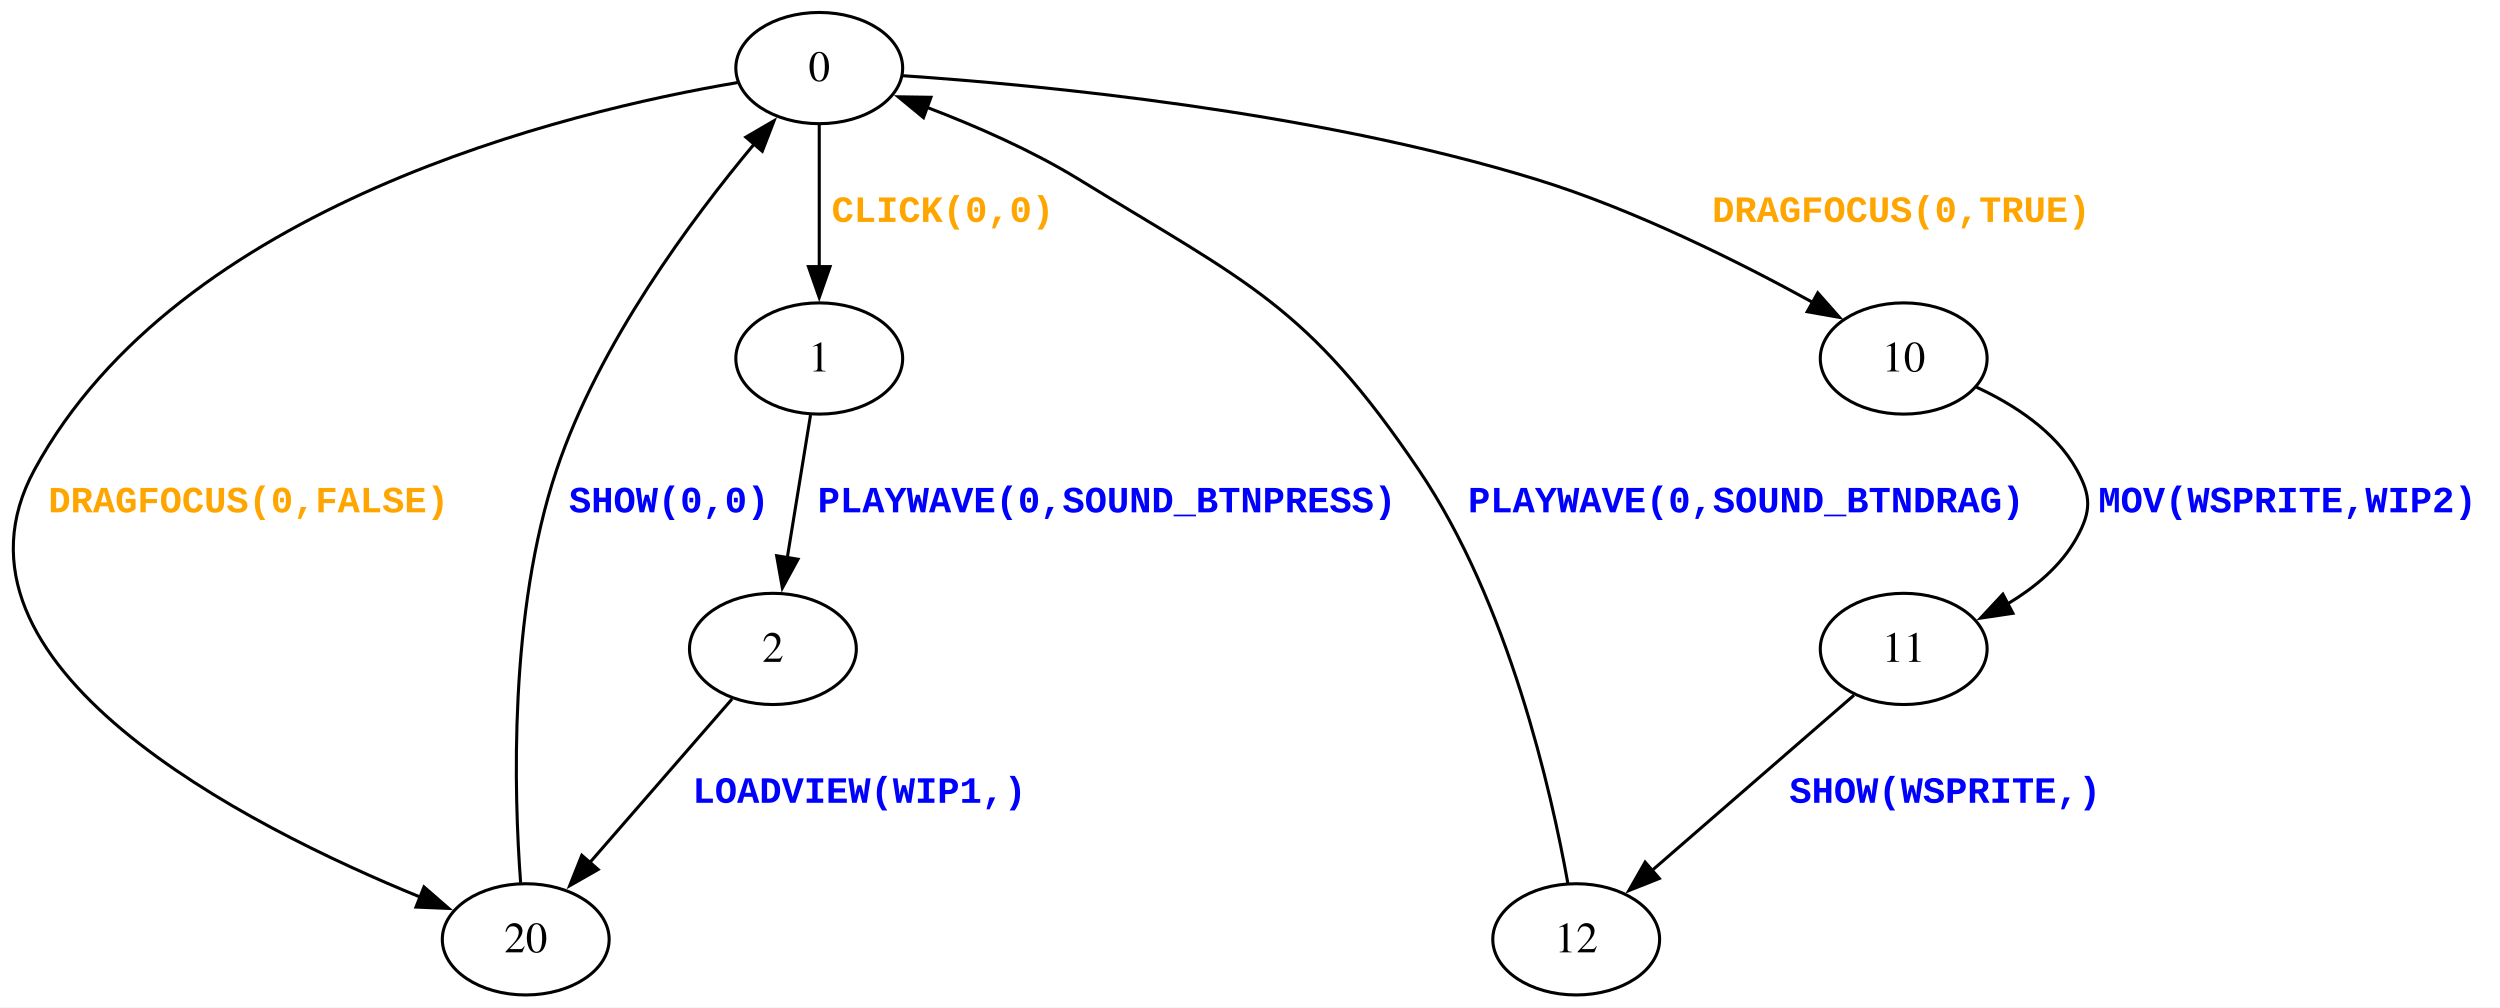
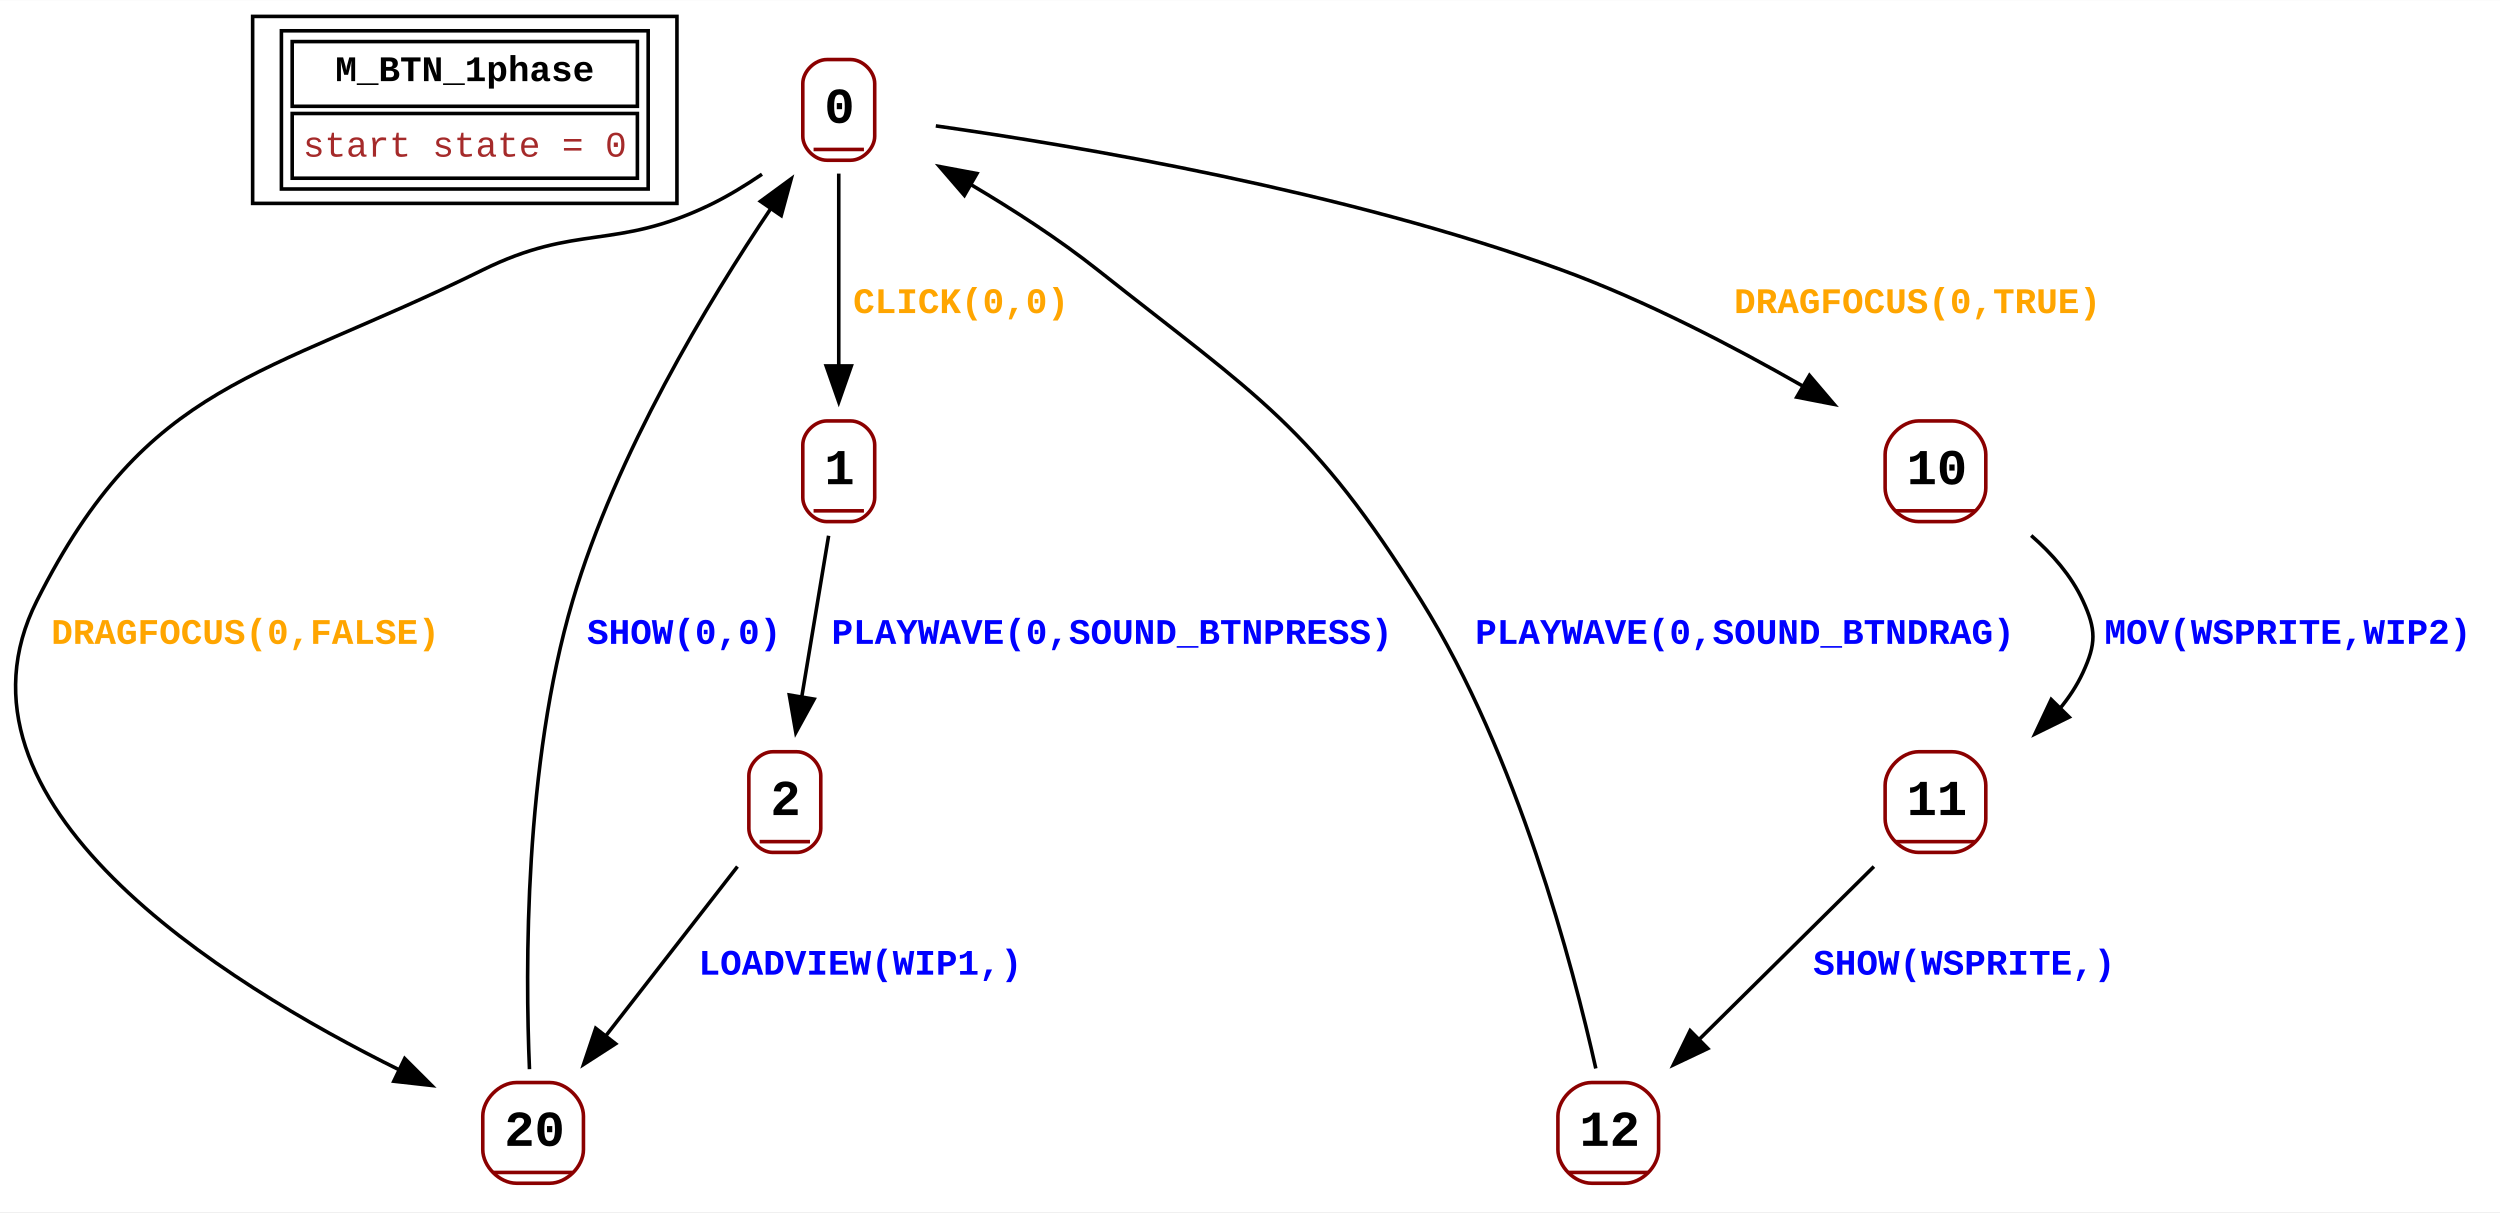
- <svg xmlns="http://www.w3.org/2000/svg" width="809pt" height="326pt" viewBox="0.00 0.00 809.16 326.00">
-   <g id="graph0" class="graph" transform="scale(1 1) rotate(0) translate(4 322)">
-     <polygon fill="white" stroke="none" points="-4,4 -4,-322 805.16,-322 805.16,4 -4,4" />
+ <svg xmlns="http://www.w3.org/2000/svg" width="695pt" height="337pt" viewBox="0.00 0.00 695.26 337.00">
+   <g id="graph0" class="graph" transform="scale(1 1) rotate(0) translate(4 333)">
+     <polygon fill="white" stroke="none" points="-4,4 -4,-333 691.26,-333 691.26,4 -4,4" />
    <g id="node1" class="node">
-       <ellipse fill="none" stroke="black" cx="261.16" cy="-300" rx="27" ry="18" />
-       <text text-anchor="middle" x="261.16" y="-295.8" font-family="Times,serif" font-size="14.00">0</text>
+       <polygon fill="none" stroke="black" points="66.26,-276.5 66.26,-328.5 184.26,-328.5 184.26,-276.5 66.26,-276.5" />
+       <polygon fill="none" stroke="black" points="77.26,-303.5 77.26,-321.5 173.26,-321.5 173.26,-303.5 77.26,-303.5" />
+       <text text-anchor="start" x="89.25" y="-310.5" font-family="Courier New" font-weight="bold" font-size="10.00">M_BTN_1phase</text>
+       <polygon fill="none" stroke="black" points="77.26,-283.5 77.26,-301.5 173.26,-301.5 173.26,-283.5 77.26,-283.5" />
+       <text text-anchor="start" x="80.26" y="-289.5" font-family="Courier New" font-size="10.00" fill="brown">start state = 0</text>
+       <polygon fill="none" stroke="black" points="74.26,-280.5 74.26,-324.5 176.26,-324.5 176.26,-280.5 74.26,-280.5" />
    </g>
    <g id="node2" class="node">
-       <ellipse fill="none" stroke="black" cx="261.16" cy="-206" rx="27" ry="18" />
-       <text text-anchor="middle" x="261.16" y="-201.8" font-family="Times,serif" font-size="14.00">1</text>
+       <polyline fill="none" stroke="darkred" points="222.26,-291.5 236.26,-291.5" />
+       <text text-anchor="start" x="225.26" y="-298.9" font-family="Courier New" font-weight="bold" font-size="14.00">0</text>
+       <path fill="none" stroke="darkred" d="M225.93,-288.5C225.93,-288.5 232.59,-288.5 232.59,-288.5 235.93,-288.5 239.26,-291.83 239.26,-295.17 239.26,-295.17 239.26,-309.83 239.26,-309.83 239.26,-313.17 235.93,-316.5 232.59,-316.5 232.59,-316.5 225.93,-316.5 225.93,-316.5 222.59,-316.5 219.26,-313.17 219.26,-309.83 219.26,-309.83 219.26,-295.17 219.26,-295.17 219.26,-291.83 222.59,-288.5 225.93,-288.5" />
+     </g>
+     <g id="node3" class="node">
+       <polyline fill="none" stroke="darkred" points="222.26,-191 236.26,-191" />
+       <text text-anchor="start" x="225.26" y="-198.4" font-family="Courier New" font-weight="bold" font-size="14.00">1</text>
+       <path fill="none" stroke="darkred" d="M225.93,-188C225.93,-188 232.59,-188 232.59,-188 235.93,-188 239.26,-191.33 239.26,-194.67 239.26,-194.67 239.26,-209.33 239.26,-209.33 239.26,-212.67 235.93,-216 232.59,-216 232.59,-216 225.93,-216 225.93,-216 222.59,-216 219.26,-212.67 219.26,-209.33 219.26,-209.33 219.26,-194.67 219.26,-194.67 219.26,-191.33 222.59,-188 225.93,-188" />
    </g>
    <g id="edge1" class="edge">
-       <path fill="none" stroke="black" d="M261.16,-281.7C261.16,-268.72 261.16,-250.66 261.16,-235.56" />
-       <polygon fill="black" stroke="black" points="264.66,-235.74 261.16,-225.74 257.66,-235.74 264.66,-235.74" />
-       <text text-anchor="start" x="265.16" y="-250.2" font-family="Courier New" font-weight="bold" font-size="12.00" fill="orange">CLICK(0,0)</text>
+       <path fill="none" stroke="black" d="M229.26,-284.79C229.26,-270.14 229.26,-248.55 229.26,-231.23" />
+       <polygon fill="black" stroke="black" points="232.76,-231.3 229.26,-221.3 225.76,-231.3 232.76,-231.3" />
+       <text text-anchor="start" x="233.26" y="-246" font-family="Courier New" font-weight="bold" font-size="10.00" fill="orange">CLICK(0,0)</text>
    </g>
-     <g id="node3" class="node">
-       <ellipse fill="none" stroke="black" cx="612.16" cy="-206" rx="27" ry="18" />
-       <text text-anchor="middle" x="612.16" y="-201.8" font-family="Times,serif" font-size="14.00">10</text>
+     <g id="node4" class="node">
+       <polyline fill="none" stroke="darkred" points="523.26,-191 545.26,-191" />
+       <text text-anchor="start" x="526.26" y="-198.4" font-family="Courier New" font-weight="bold" font-size="14.00">10</text>
+       <path fill="none" stroke="darkred" d="M529.59,-188C529.59,-188 538.93,-188 538.93,-188 543.59,-188 548.26,-192.67 548.26,-197.33 548.26,-197.33 548.26,-206.67 548.26,-206.67 548.26,-211.33 543.59,-216 538.93,-216 538.93,-216 529.59,-216 529.59,-216 524.93,-216 520.26,-211.33 520.26,-206.67 520.26,-206.67 520.26,-197.33 520.26,-197.33 520.26,-192.67 524.93,-188 529.59,-188" />
    </g>
    <g id="edge2" class="edge">
-       <path fill="none" stroke="black" d="M288.18,-297.53C332.05,-294.56 421.13,-286.14 493.16,-264 525.07,-254.19 559.2,-237.09 582.69,-224.17" />
-       <polygon fill="black" stroke="black" points="584.35,-227.25 591.37,-219.31 580.93,-221.14 584.35,-227.25" />
-       <text text-anchor="start" x="550.16" y="-250.2" font-family="Courier New" font-weight="bold" font-size="12.00" fill="orange">DRAGFOCUS(0,TRUE)</text>
+       <path fill="none" stroke="black" d="M256.25,-298.05C295.46,-292.51 370.05,-279.96 430.26,-258 453.52,-249.52 478.07,-236.73 497.47,-225.63" />
+       <polygon fill="black" stroke="black" points="499.22,-228.66 506.09,-220.6 495.69,-222.62 499.22,-228.66" />
+       <text text-anchor="start" x="478.26" y="-246" font-family="Courier New" font-weight="bold" font-size="10.00" fill="orange">DRAGFOCUS(0,TRUE)</text>
    </g>
-     <g id="node4" class="node">
-       <ellipse fill="none" stroke="black" cx="166.16" cy="-18" rx="27" ry="18" />
-       <text text-anchor="middle" x="166.16" y="-13.8" font-family="Times,serif" font-size="14.00">20</text>
+     <g id="node5" class="node">
+       <polyline fill="none" stroke="darkred" points="133.26,-7 155.26,-7" />
+       <text text-anchor="start" x="136.26" y="-14.4" font-family="Courier New" font-weight="bold" font-size="14.00">20</text>
+       <path fill="none" stroke="darkred" d="M139.59,-4C139.59,-4 148.93,-4 148.93,-4 153.59,-4 158.26,-8.67 158.26,-13.33 158.26,-13.33 158.26,-22.67 158.26,-22.67 158.26,-27.33 153.59,-32 148.93,-32 148.93,-32 139.59,-32 139.59,-32 134.93,-32 130.26,-27.33 130.26,-22.67 130.26,-22.67 130.26,-13.33 130.26,-13.33 130.26,-8.67 134.93,-4 139.59,-4" />
    </g>
    <g id="edge3" class="edge">
-       <path fill="none" stroke="black" d="M234.74,-295.31C179.66,-286 53.81,-255.82 7.16,-170 -27.17,-106.81 75.74,-54.66 132.05,-31.66" />
-       <polygon fill="black" stroke="black" points="133.23,-34.96 141.23,-28.01 130.64,-28.45 133.23,-34.96" />
-       <text text-anchor="start" x="11.66" y="-156.2" font-family="Courier New" font-weight="bold" font-size="12.00" fill="orange">DRAGFOCUS(0,FALSE)</text>
+       <path fill="none" stroke="black" d="M207.91,-284.61C203.26,-281.45 198.23,-278.39 193.26,-276 167.01,-263.4 156.38,-270.88 130.26,-258 68.72,-227.64 37.11,-227.3 6.26,-166 -22.02,-109.81 57.42,-60.06 107.27,-35.41" />
+       <polygon fill="black" stroke="black" points="108.55,-38.68 116.05,-31.19 105.52,-32.37 108.55,-38.68" />
+       <text text-anchor="start" x="10.26" y="-154" font-family="Courier New" font-weight="bold" font-size="10.00" fill="orange">DRAGFOCUS(0,FALSE)</text>
    </g>
-     <g id="node5" class="node">
-       <ellipse fill="none" stroke="black" cx="246.16" cy="-112" rx="27" ry="18" />
-       <text text-anchor="middle" x="246.16" y="-107.8" font-family="Times,serif" font-size="14.00">2</text>
+     <g id="node6" class="node">
+       <polyline fill="none" stroke="darkred" points="207.26,-99 221.26,-99" />
+       <text text-anchor="start" x="210.26" y="-106.4" font-family="Courier New" font-weight="bold" font-size="14.00">2</text>
+       <path fill="none" stroke="darkred" d="M210.93,-96C210.93,-96 217.59,-96 217.59,-96 220.93,-96 224.26,-99.33 224.26,-102.67 224.26,-102.67 224.26,-117.33 224.26,-117.33 224.26,-120.67 220.93,-124 217.59,-124 217.59,-124 210.93,-124 210.93,-124 207.59,-124 204.26,-120.67 204.26,-117.33 204.26,-117.33 204.26,-102.67 204.26,-102.67 204.26,-99.33 207.59,-96 210.93,-96" />
    </g>
    <g id="edge4" class="edge">
-       <path fill="none" stroke="black" d="M258.34,-187.7C256.23,-174.72 253.28,-156.66 250.82,-141.56" />
-       <polygon fill="black" stroke="black" points="254.28,-141.03 249.22,-131.72 247.37,-142.15 254.28,-141.03" />
-       <text text-anchor="start" x="260.66" y="-156.2" font-family="Courier New" font-weight="bold" font-size="12.00" fill="blue">PLAYWAVE(0,SOUND_BTNPRESS)</text>
+       <path fill="none" stroke="black" d="M226.44,-184.07C224.32,-171.38 221.38,-153.71 218.92,-138.94" />
+       <polygon fill="black" stroke="black" points="222.41,-138.63 217.32,-129.35 215.51,-139.78 222.41,-138.63" />
+       <text text-anchor="start" x="227.26" y="-154" font-family="Courier New" font-weight="bold" font-size="10.00" fill="blue">PLAYWAVE(0,SOUND_BTNPRESS)</text>
    </g>
-     <g id="node6" class="node">
-       <ellipse fill="none" stroke="black" cx="612.16" cy="-112" rx="27" ry="18" />
-       <text text-anchor="middle" x="612.16" y="-107.8" font-family="Times,serif" font-size="14.00">11</text>
+     <g id="node7" class="node">
+       <polyline fill="none" stroke="darkred" points="523.26,-99 545.26,-99" />
+       <text text-anchor="start" x="526.26" y="-106.4" font-family="Courier New" font-weight="bold" font-size="14.00">11</text>
+       <path fill="none" stroke="darkred" d="M529.59,-96C529.59,-96 538.93,-96 538.93,-96 543.59,-96 548.26,-100.67 548.26,-105.33 548.26,-105.33 548.26,-114.67 548.26,-114.67 548.26,-119.33 543.59,-124 538.93,-124 538.93,-124 529.59,-124 529.59,-124 524.93,-124 520.26,-119.33 520.26,-114.67 520.26,-114.67 520.26,-105.33 520.26,-105.33 520.26,-100.67 524.93,-96 529.59,-96" />
    </g>
    <g id="edge5" class="edge">
-       <path fill="none" stroke="black" d="M635.69,-196.73C647.7,-191.17 661.22,-182.53 668.16,-170 672.9,-161.45 672.9,-156.55 668.16,-148 663.12,-138.89 654.6,-131.84 645.72,-126.54" />
-       <polygon fill="black" stroke="black" points="647.51,-123.53 637.03,-121.97 644.26,-129.72 647.51,-123.53" />
-       <text text-anchor="start" x="675.16" y="-156.2" font-family="Courier New" font-weight="bold" font-size="12.00" fill="blue">MOV(WSPRITE,WIP2)</text>
+       <path fill="none" stroke="black" d="M560.88,-184.13C566.69,-179.06 572.05,-172.97 575.26,-166 578.98,-157.93 578.98,-154.07 575.26,-146 573.6,-142.41 571.38,-139.05 568.81,-135.94" />
+       <polygon fill="black" stroke="black" points="571.45,-133.63 561.94,-128.95 566.45,-138.53 571.45,-133.63" />
+       <text text-anchor="start" x="581.26" y="-154" font-family="Courier New" font-weight="bold" font-size="10.00" fill="blue">MOV(WSPRITE,WIP2)</text>
    </g>
    <g id="edge9" class="edge">
-       <path fill="none" stroke="black" d="M164.51,-36.31C162.37,-64.96 160.59,-123.68 176.16,-170 189.88,-210.8 219.81,-251.15 240.23,-275.57" />
-       <polygon fill="black" stroke="black" points="237.4,-277.64 246.55,-282.97 242.72,-273.09 237.4,-277.64" />
-       <text text-anchor="start" x="180.16" y="-156.2" font-family="Courier New" font-weight="bold" font-size="12.00" fill="blue">SHOW(0,0)</text>
+       <path fill="none" stroke="black" d="M143.25,-35.72C142.08,-63.43 141.77,-120.35 155.26,-166 167.32,-206.8 192.87,-249.1 210.55,-275.35" />
+       <polygon fill="black" stroke="black" points="207.49,-277.08 216.04,-283.34 213.26,-273.11 207.49,-277.08" />
+       <text text-anchor="start" x="159.26" y="-154" font-family="Courier New" font-weight="bold" font-size="10.00" fill="blue">SHOW(0,0)</text>
    </g>
    <g id="edge8" class="edge">
-       <path fill="none" stroke="black" d="M232.95,-95.81C220.45,-81.43 201.47,-59.61 186.94,-42.89" />
-       <polygon fill="black" stroke="black" points="189.59,-40.61 180.39,-35.36 184.31,-45.2 189.59,-40.61" />
-       <text text-anchor="start" x="220.16" y="-62.2" font-family="Courier New" font-weight="bold" font-size="12.00" fill="blue">LOADVIEW(WIP1,)</text>
+       <path fill="none" stroke="black" d="M201.09,-92.07C190.73,-78.75 176.11,-59.95 164.3,-44.76" />
+       <polygon fill="black" stroke="black" points="167.2,-42.79 158.3,-37.05 161.67,-47.09 167.2,-42.79" />
+       <text text-anchor="start" x="190.26" y="-62" font-family="Courier New" font-weight="bold" font-size="10.00" fill="blue">LOADVIEW(WIP1,)</text>
    </g>
-     <g id="node7" class="node">
-       <ellipse fill="none" stroke="black" cx="506.16" cy="-18" rx="27" ry="18" />
-       <text text-anchor="middle" x="506.16" y="-13.8" font-family="Times,serif" font-size="14.00">12</text>
+     <g id="node8" class="node">
+       <polyline fill="none" stroke="darkred" points="432.26,-7 454.26,-7" />
+       <text text-anchor="start" x="435.26" y="-14.4" font-family="Courier New" font-weight="bold" font-size="14.00">12</text>
+       <path fill="none" stroke="darkred" d="M438.59,-4C438.59,-4 447.93,-4 447.93,-4 452.59,-4 457.26,-8.67 457.26,-13.33 457.26,-13.33 457.26,-22.67 457.26,-22.67 457.26,-27.33 452.59,-32 447.93,-32 447.93,-32 438.59,-32 438.59,-32 433.93,-32 429.26,-27.33 429.26,-22.67 429.26,-22.67 429.26,-13.33 429.26,-13.33 429.26,-8.67 433.93,-4 438.59,-4" />
    </g>
    <g id="edge6" class="edge">
-       <path fill="none" stroke="black" d="M596.07,-97.03C578.69,-81.94 550.8,-57.74 530.69,-40.29" />
-       <polygon fill="black" stroke="black" points="533.06,-37.71 523.21,-33.79 528.47,-42.99 533.06,-37.71" />
-       <text text-anchor="start" x="575.16" y="-62.2" font-family="Courier New" font-weight="bold" font-size="12.00" fill="blue">SHOW(WSPRITE,)</text>
+       <path fill="none" stroke="black" d="M517.14,-92.07C503.42,-78.5 483.95,-59.24 468.45,-43.91" />
+       <polygon fill="black" stroke="black" points="470.95,-41.46 461.38,-36.92 466.03,-46.44 470.95,-41.46" />
+       <text text-anchor="start" x="500.26" y="-62" font-family="Courier New" font-weight="bold" font-size="10.00" fill="blue">SHOW(WSPRITE,)</text>
    </g>
    <g id="edge7" class="edge">
-       <path fill="none" stroke="black" d="M503.45,-36.18C498.15,-65.67 484.31,-126.91 455.16,-170 419.14,-223.27 399.96,-230.33 345.16,-264 329.89,-273.38 311.66,-281.32 296.09,-287.26" />
-       <polygon fill="black" stroke="black" points="294.9,-283.96 286.72,-290.7 297.31,-290.54 294.9,-283.96" />
-       <text text-anchor="start" x="471.16" y="-156.2" font-family="Courier New" font-weight="bold" font-size="12.00" fill="blue">PLAYWAVE(0,SOUND_BTNDRAG)</text>
+       <path fill="none" stroke="black" d="M439.8,-35.92C433.44,-64.4 418.03,-123.04 391.26,-166 361.01,-214.55 346.1,-222.48 301.26,-258 290.37,-266.63 277.63,-274.85 265.92,-281.78" />
+       <polygon fill="black" stroke="black" points="264.2,-278.73 257.28,-286.75 267.69,-284.8 264.2,-278.73" />
+       <text text-anchor="start" x="406.26" y="-154" font-family="Courier New" font-weight="bold" font-size="10.00" fill="blue">PLAYWAVE(0,SOUND_BTNDRAG)</text>
    </g>
  </g>
</svg>
